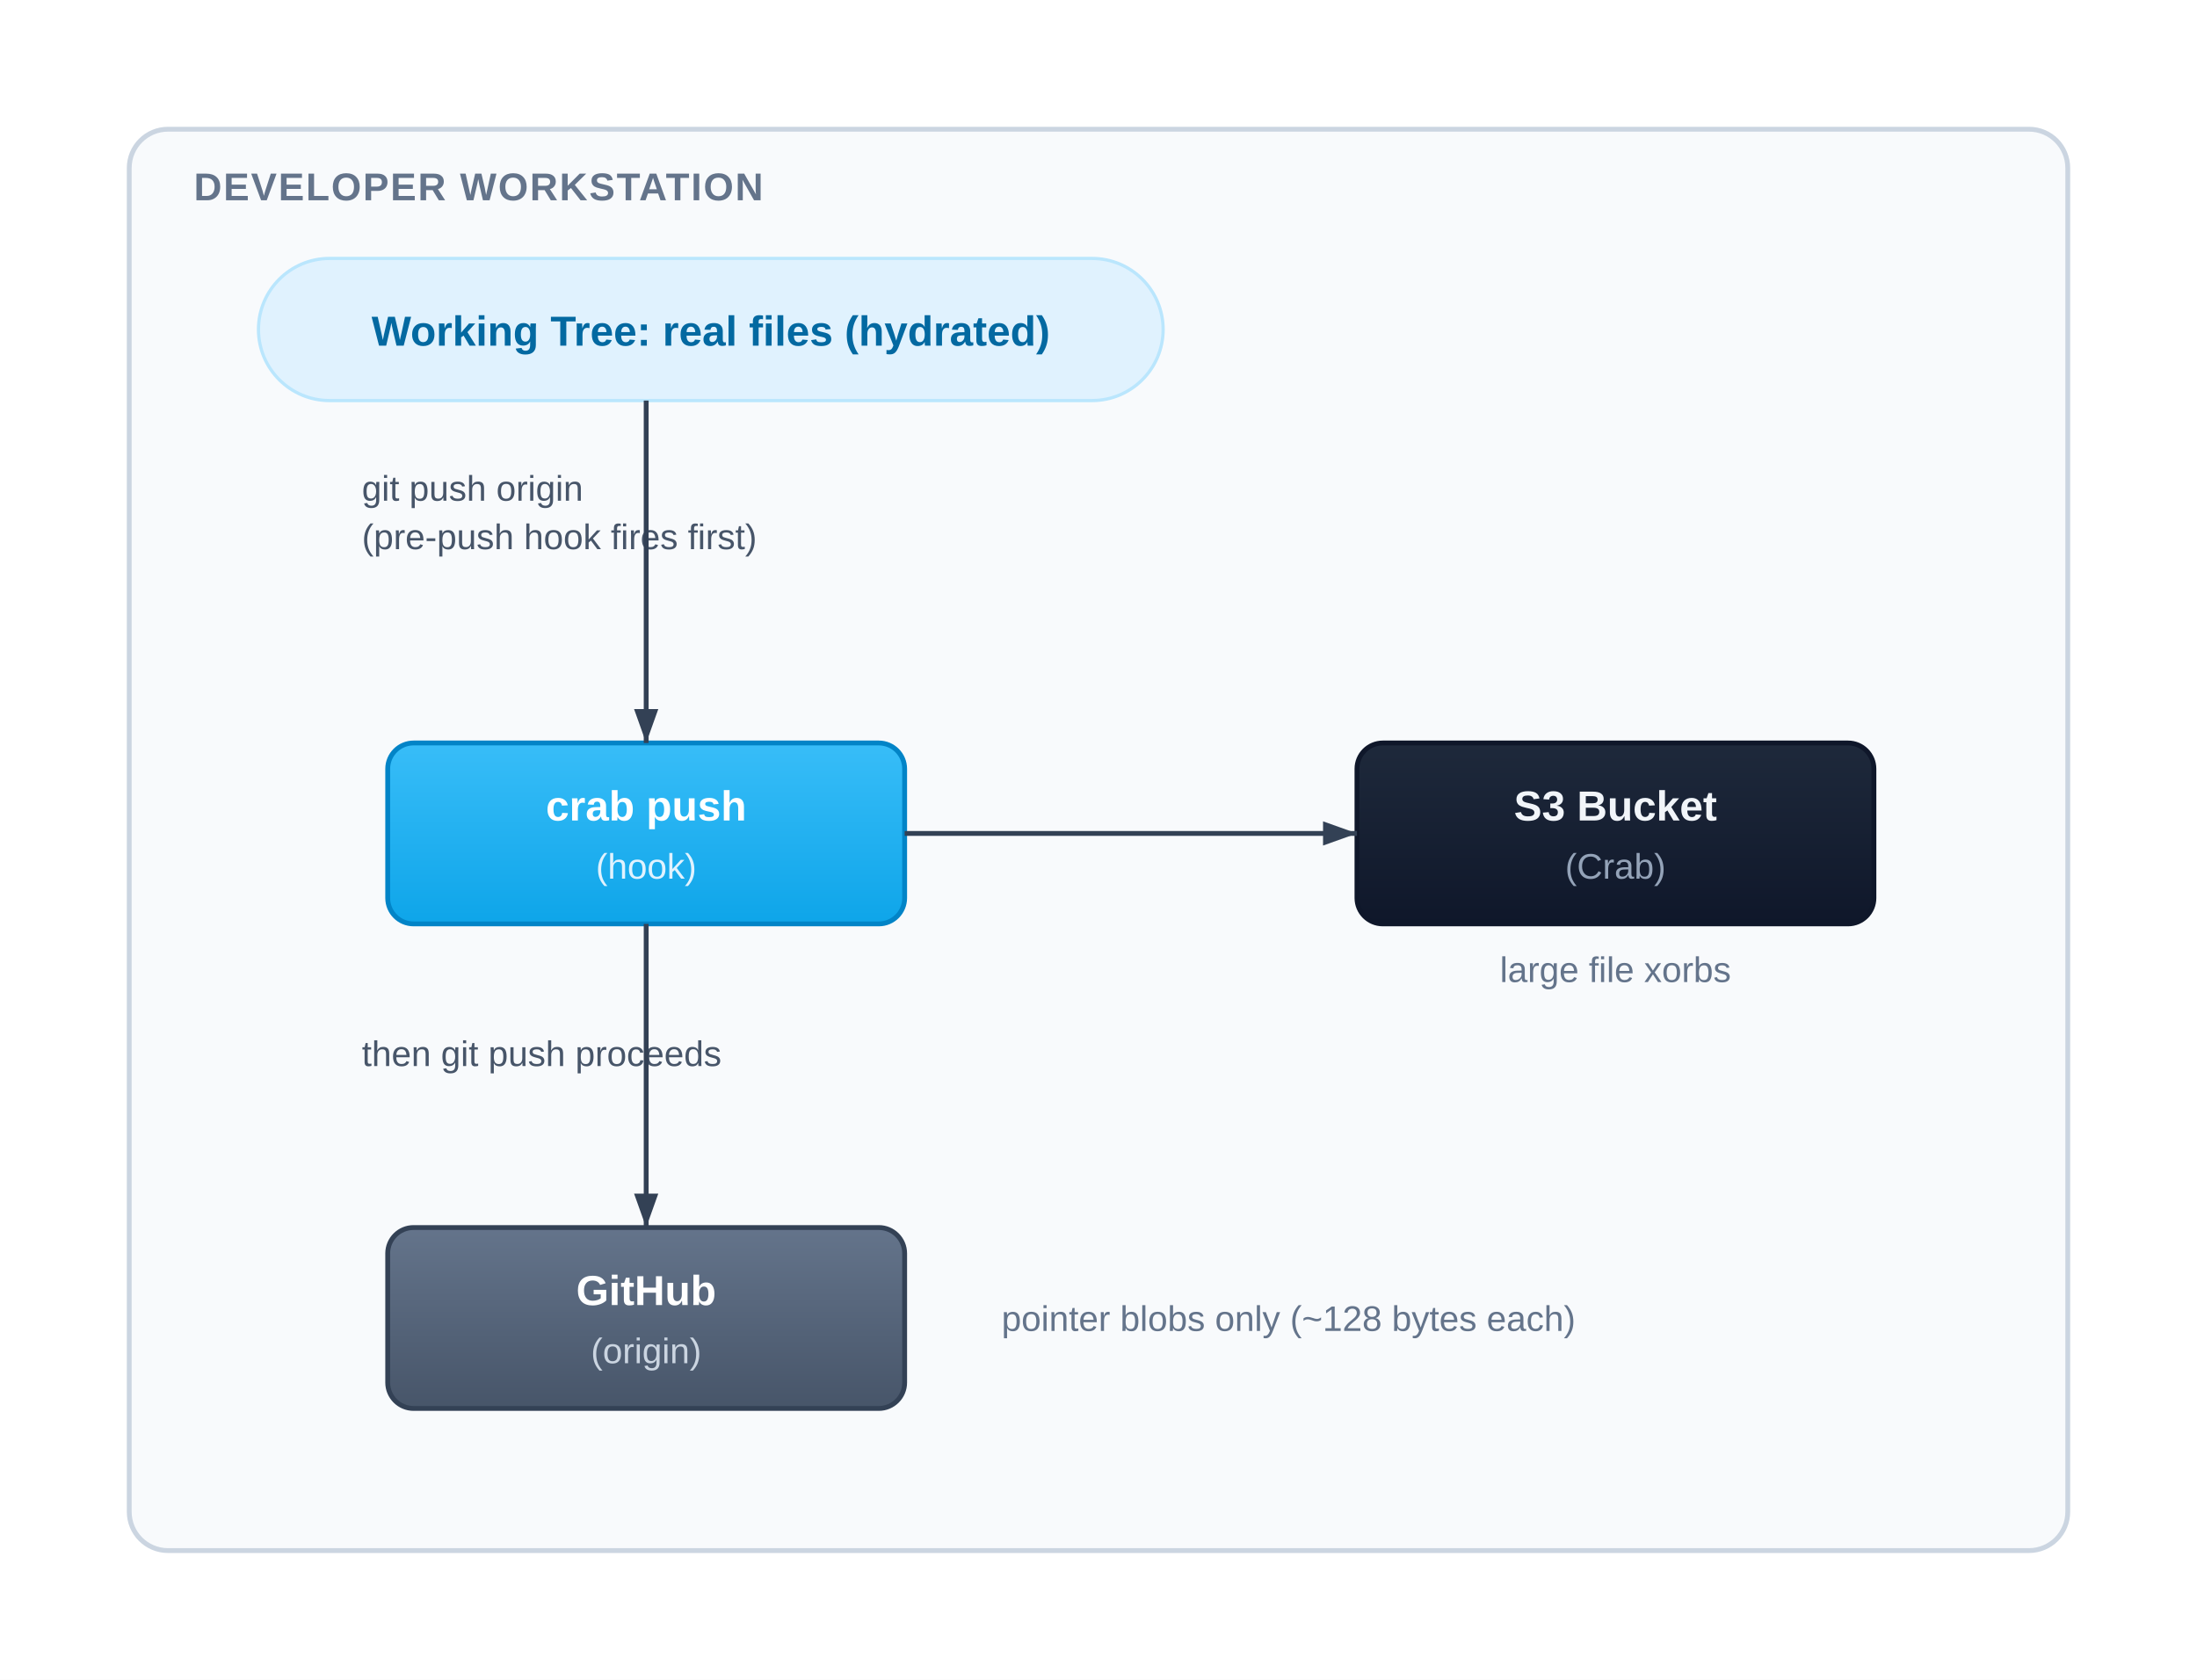
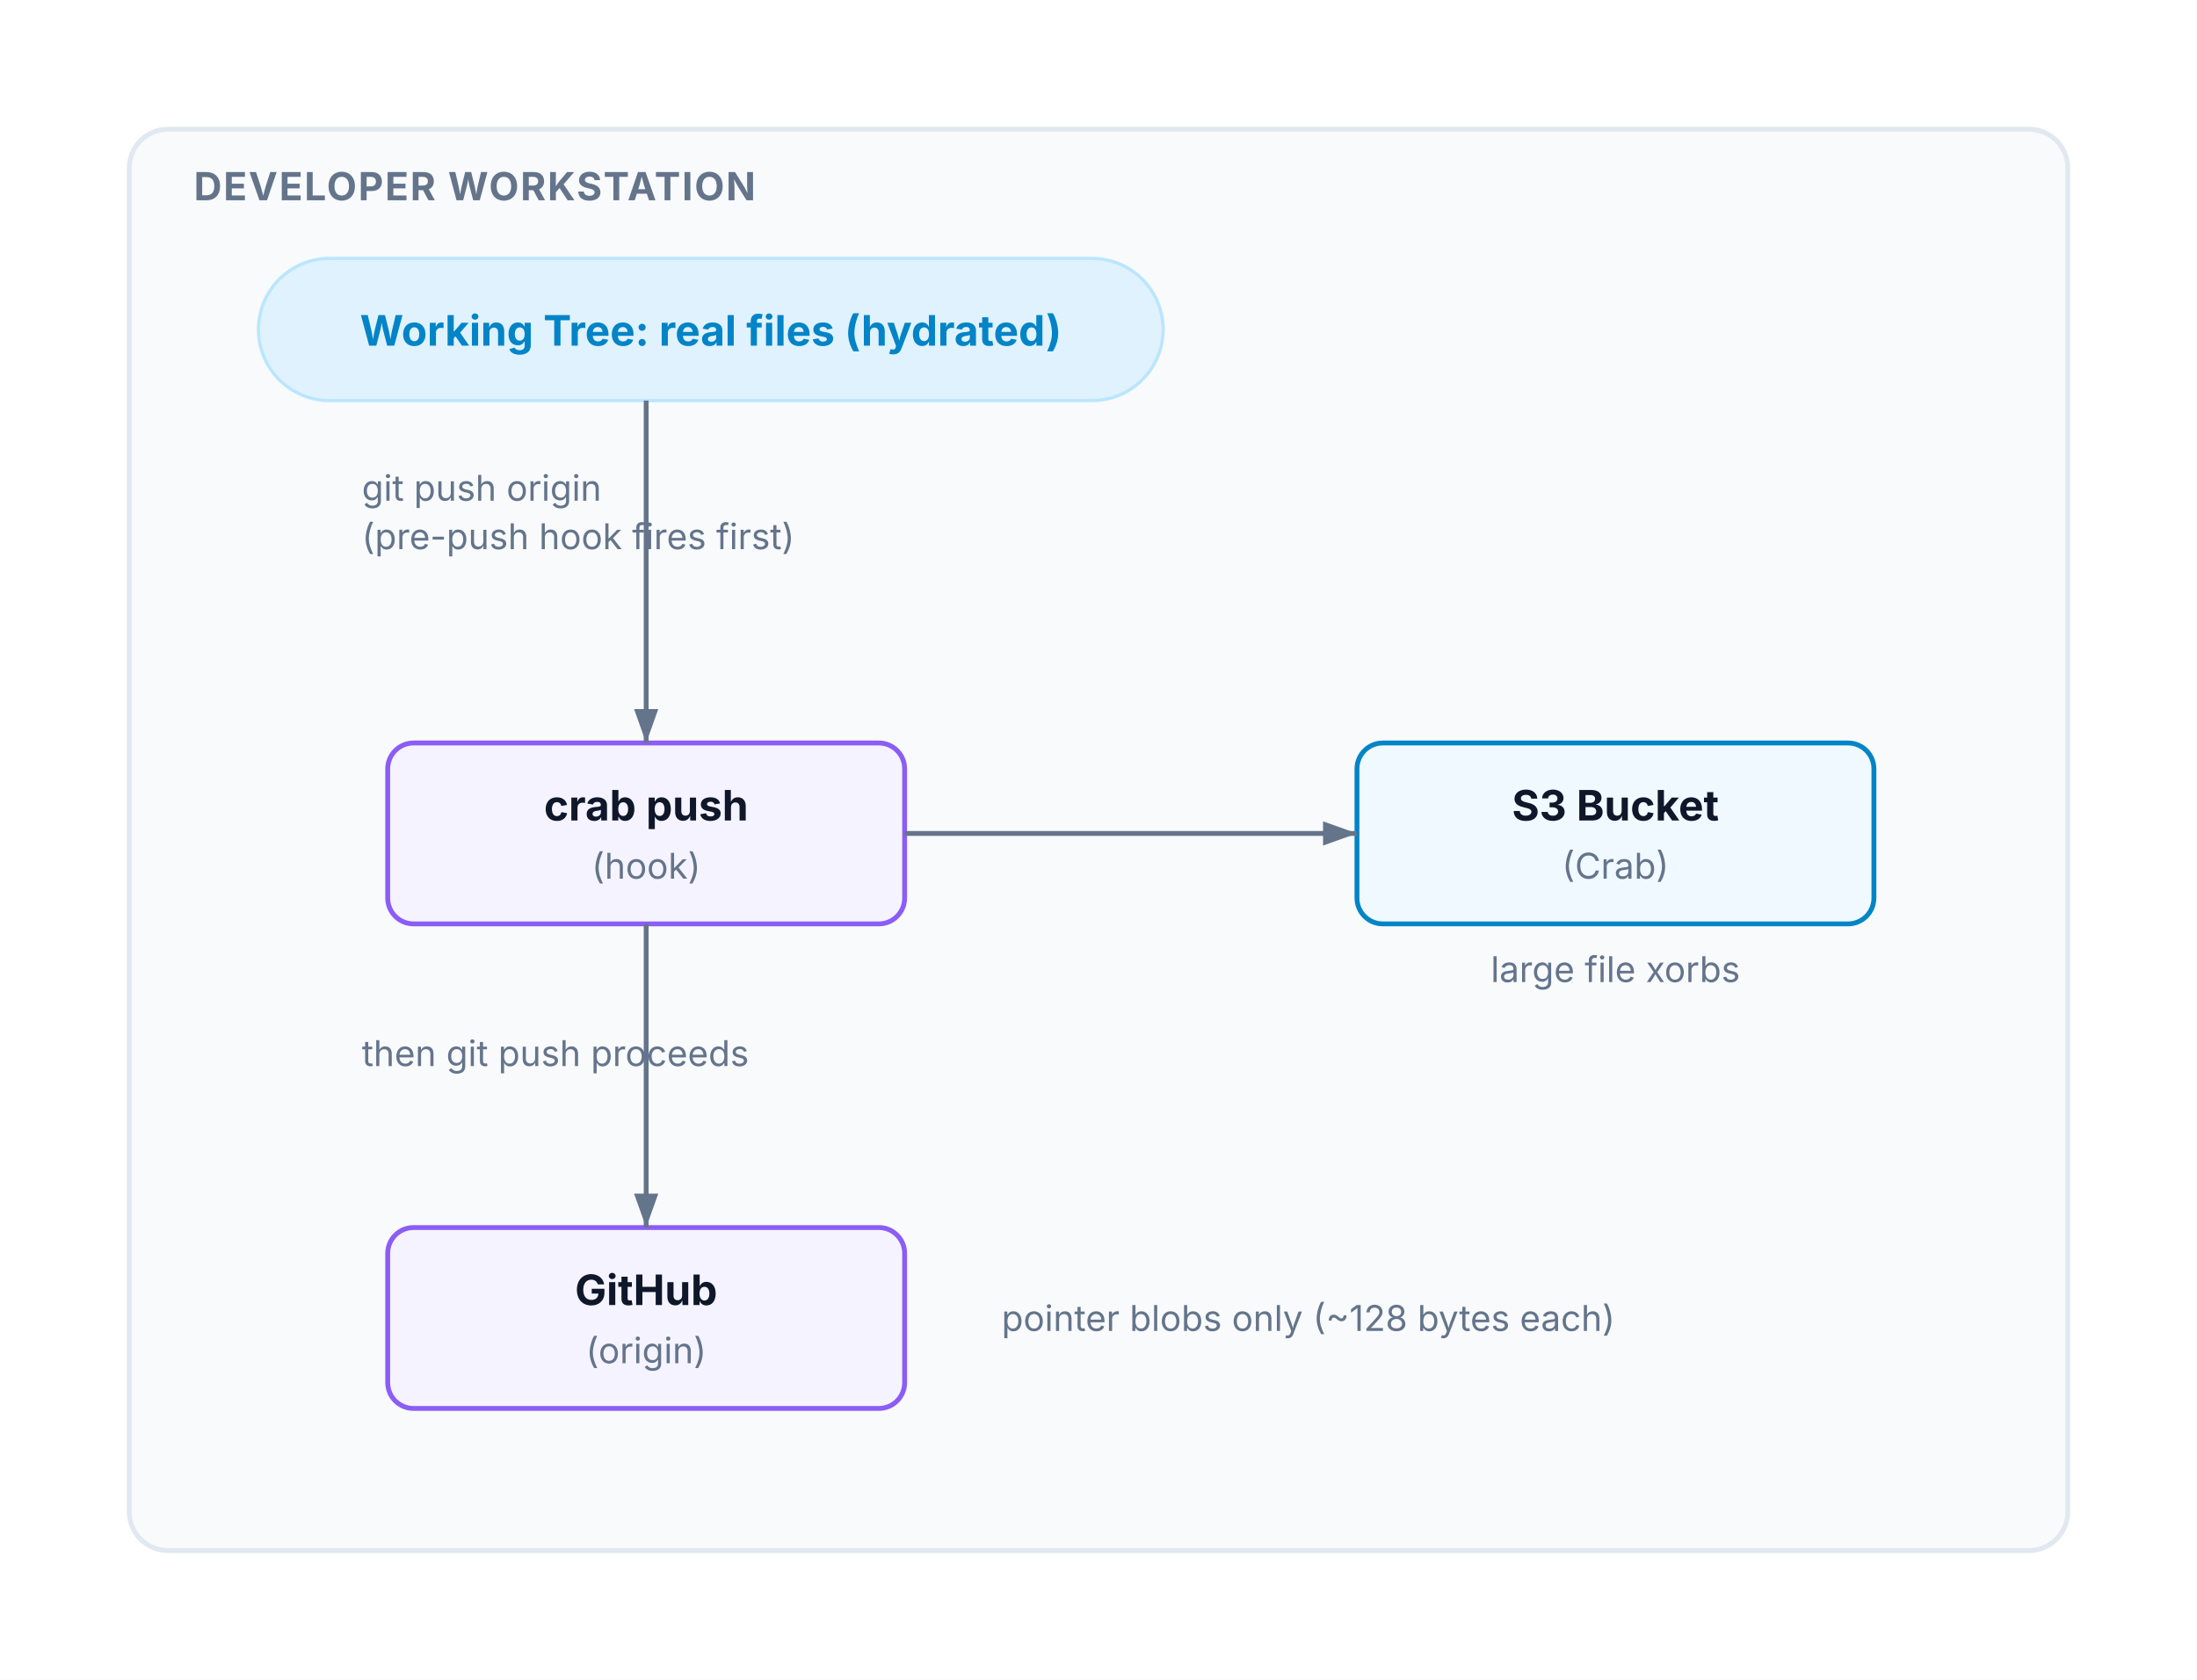
<svg xmlns="http://www.w3.org/2000/svg" viewBox="0 0 680 520" width="680" height="520">
  <defs>
    <marker id="arrowhead" markerWidth="7" markerHeight="5" refX="7" refY="2.5" orient="auto">
-       <polygon points="0 0, 7 2.5, 0 5" fill="#334155" />
+       <polygon points="0 0, 7 2.5, 0 5" fill="#64748B" />
    </marker>
-     <linearGradient id="cmdGrad" x1="0%" y1="0%" x2="0%" y2="100%">
-       <stop offset="0%" stop-color="#38BDF8" />
-       <stop offset="100%" stop-color="#0EA5E9" />
-     </linearGradient>
-     <linearGradient id="storageGrad" x1="0%" y1="0%" x2="0%" y2="100%">
-       <stop offset="0%" stop-color="#1E293B" />
-       <stop offset="100%" stop-color="#0F172A" />
-     </linearGradient>
-     <linearGradient id="gitGrad" x1="0%" y1="0%" x2="0%" y2="100%">
-       <stop offset="0%" stop-color="#64748B" />
-       <stop offset="100%" stop-color="#475569" />
-     </linearGradient>
  </defs>
  <g id="background">
    <rect x="0" y="0" width="680" height="520" fill="#FFFFFF" />
  </g>
  <g id="containers">
-     <rect x="40" y="40" width="600" height="440" rx="12" fill="#F8FAFC" stroke="#CBD5E1" stroke-width="1.5" />
+     <rect x="40" y="40" width="600" height="440" rx="12" fill="#F8FAFC" stroke="#E2E8F0" stroke-width="1.5" />
  </g>
  <g id="nodes">
    <rect x="80" y="80" width="280" height="44" rx="22" fill="#E0F2FE" stroke="#BAE6FD" stroke-width="1" />
-     <rect x="120" y="230" width="160" height="56" rx="8" fill="url(#cmdGrad)" stroke="#0284C7" stroke-width="1.5" />
-     <rect x="420" y="230" width="160" height="56" rx="8" fill="url(#storageGrad)" stroke="#0F172A" stroke-width="1.5" />
-     <rect x="120" y="380" width="160" height="56" rx="8" fill="url(#gitGrad)" stroke="#334155" stroke-width="1.5" />
+     <rect x="120" y="230" width="160" height="56" rx="8" fill="#F5F3FF" stroke="#8B5CF6" stroke-width="1.5" />
+     <rect x="420" y="230" width="160" height="56" rx="8" fill="#F0F9FF" stroke="#0284C7" stroke-width="1.5" />
+     <rect x="120" y="380" width="160" height="56" rx="8" fill="#F5F3FF" stroke="#8B5CF6" stroke-width="1.5" />
  </g>
  <g id="labels">
-     <text x="60" y="62" font-family="Arial, Helvetica, sans-serif" font-size="12" font-weight="bold" fill="#64748B" letter-spacing="0.5">DEVELOPER WORKSTATION</text>
-     <text x="220" y="107" text-anchor="middle" font-family="Arial, Helvetica, sans-serif" font-size="13" font-weight="bold" fill="#0369A1">Working Tree: real files (hydrated)</text>
-     <text x="112" y="155" font-family="Arial, Helvetica, sans-serif" font-size="11" fill="#475569">git push origin</text>
-     <text x="112" y="170" font-family="Arial, Helvetica, sans-serif" font-size="11" fill="#475569">(pre-push hook fires first)</text>
-     <text x="200" y="254" text-anchor="middle" font-family="Arial, Helvetica, sans-serif" font-size="13" font-weight="bold" fill="#FFFFFF">crab push</text>
-     <text x="200" y="272" text-anchor="middle" font-family="Arial, Helvetica, sans-serif" font-size="11" fill="#E0F2FE">(hook)</text>
-     <text x="500" y="254" text-anchor="middle" font-family="Arial, Helvetica, sans-serif" font-size="13" font-weight="bold" fill="#F1F5F9">S3 Bucket</text>
-     <text x="500" y="272" text-anchor="middle" font-family="Arial, Helvetica, sans-serif" font-size="11" fill="#94A3B8">(Crab)</text>
-     <text x="500" y="304" text-anchor="middle" font-family="Arial, Helvetica, sans-serif" font-size="11" fill="#64748B">large file xorbs</text>
-     <text x="112" y="330" font-family="Arial, Helvetica, sans-serif" font-size="11" fill="#475569">then git push proceeds</text>
-     <text x="200" y="404" text-anchor="middle" font-family="Arial, Helvetica, sans-serif" font-size="13" font-weight="bold" fill="#FFFFFF">GitHub</text>
-     <text x="200" y="422" text-anchor="middle" font-family="Arial, Helvetica, sans-serif" font-size="11" fill="#CBD5E1">(origin)</text>
-     <text x="310" y="412" font-family="Arial, Helvetica, sans-serif" font-size="11" fill="#64748B">pointer blobs only (~128 bytes each)</text>
+     <text x="60" y="62" font-family="Inter, ui-sans-serif, system-ui, sans-serif" font-size="12" font-weight="bold" fill="#64748B" letter-spacing="0.5">DEVELOPER WORKSTATION</text>
+     <text x="220" y="107" text-anchor="middle" font-family="Inter, ui-sans-serif, system-ui, sans-serif" font-size="13" font-weight="bold" fill="#0284C7">Working Tree: real files (hydrated)</text>
+     <text x="112" y="155" font-family="Inter, ui-sans-serif, system-ui, sans-serif" font-size="11" fill="#64748B">git push origin</text>
+     <text x="112" y="170" font-family="Inter, ui-sans-serif, system-ui, sans-serif" font-size="11" fill="#64748B">(pre-push hook fires first)</text>
+     <text x="200" y="254" text-anchor="middle" font-family="Inter, ui-sans-serif, system-ui, sans-serif" font-size="13" font-weight="bold" fill="#0F172A">crab push</text>
+     <text x="200" y="272" text-anchor="middle" font-family="Inter, ui-sans-serif, system-ui, sans-serif" font-size="11" fill="#64748B">(hook)</text>
+     <text x="500" y="254" text-anchor="middle" font-family="Inter, ui-sans-serif, system-ui, sans-serif" font-size="13" font-weight="bold" fill="#0F172A">S3 Bucket</text>
+     <text x="500" y="272" text-anchor="middle" font-family="Inter, ui-sans-serif, system-ui, sans-serif" font-size="11" fill="#64748B">(Crab)</text>
+     <text x="500" y="304" text-anchor="middle" font-family="Inter, ui-sans-serif, system-ui, sans-serif" font-size="11" fill="#64748B">large file xorbs</text>
+     <text x="112" y="330" font-family="Inter, ui-sans-serif, system-ui, sans-serif" font-size="11" fill="#64748B">then git push proceeds</text>
+     <text x="200" y="404" text-anchor="middle" font-family="Inter, ui-sans-serif, system-ui, sans-serif" font-size="13" font-weight="bold" fill="#0F172A">GitHub</text>
+     <text x="200" y="422" text-anchor="middle" font-family="Inter, ui-sans-serif, system-ui, sans-serif" font-size="11" fill="#64748B">(origin)</text>
+     <text x="310" y="412" font-family="Inter, ui-sans-serif, system-ui, sans-serif" font-size="11" fill="#64748B">pointer blobs only (~128 bytes each)</text>
  </g>
  <g id="connections">
-     <line x1="200" y1="124" x2="200" y2="230" stroke="#334155" stroke-width="1.5" marker-end="url(#arrowhead)" />
-     <line x1="280" y1="258" x2="420" y2="258" stroke="#334155" stroke-width="1.5" marker-end="url(#arrowhead)" />
-     <line x1="200" y1="286" x2="200" y2="380" stroke="#334155" stroke-width="1.5" marker-end="url(#arrowhead)" />
+     <line x1="200" y1="124" x2="200" y2="230" stroke="#64748B" stroke-width="1.5" marker-end="url(#arrowhead)" />
+     <line x1="280" y1="258" x2="420" y2="258" stroke="#64748B" stroke-width="1.5" marker-end="url(#arrowhead)" />
+     <line x1="200" y1="286" x2="200" y2="380" stroke="#64748B" stroke-width="1.5" marker-end="url(#arrowhead)" />
  </g>
</svg>
